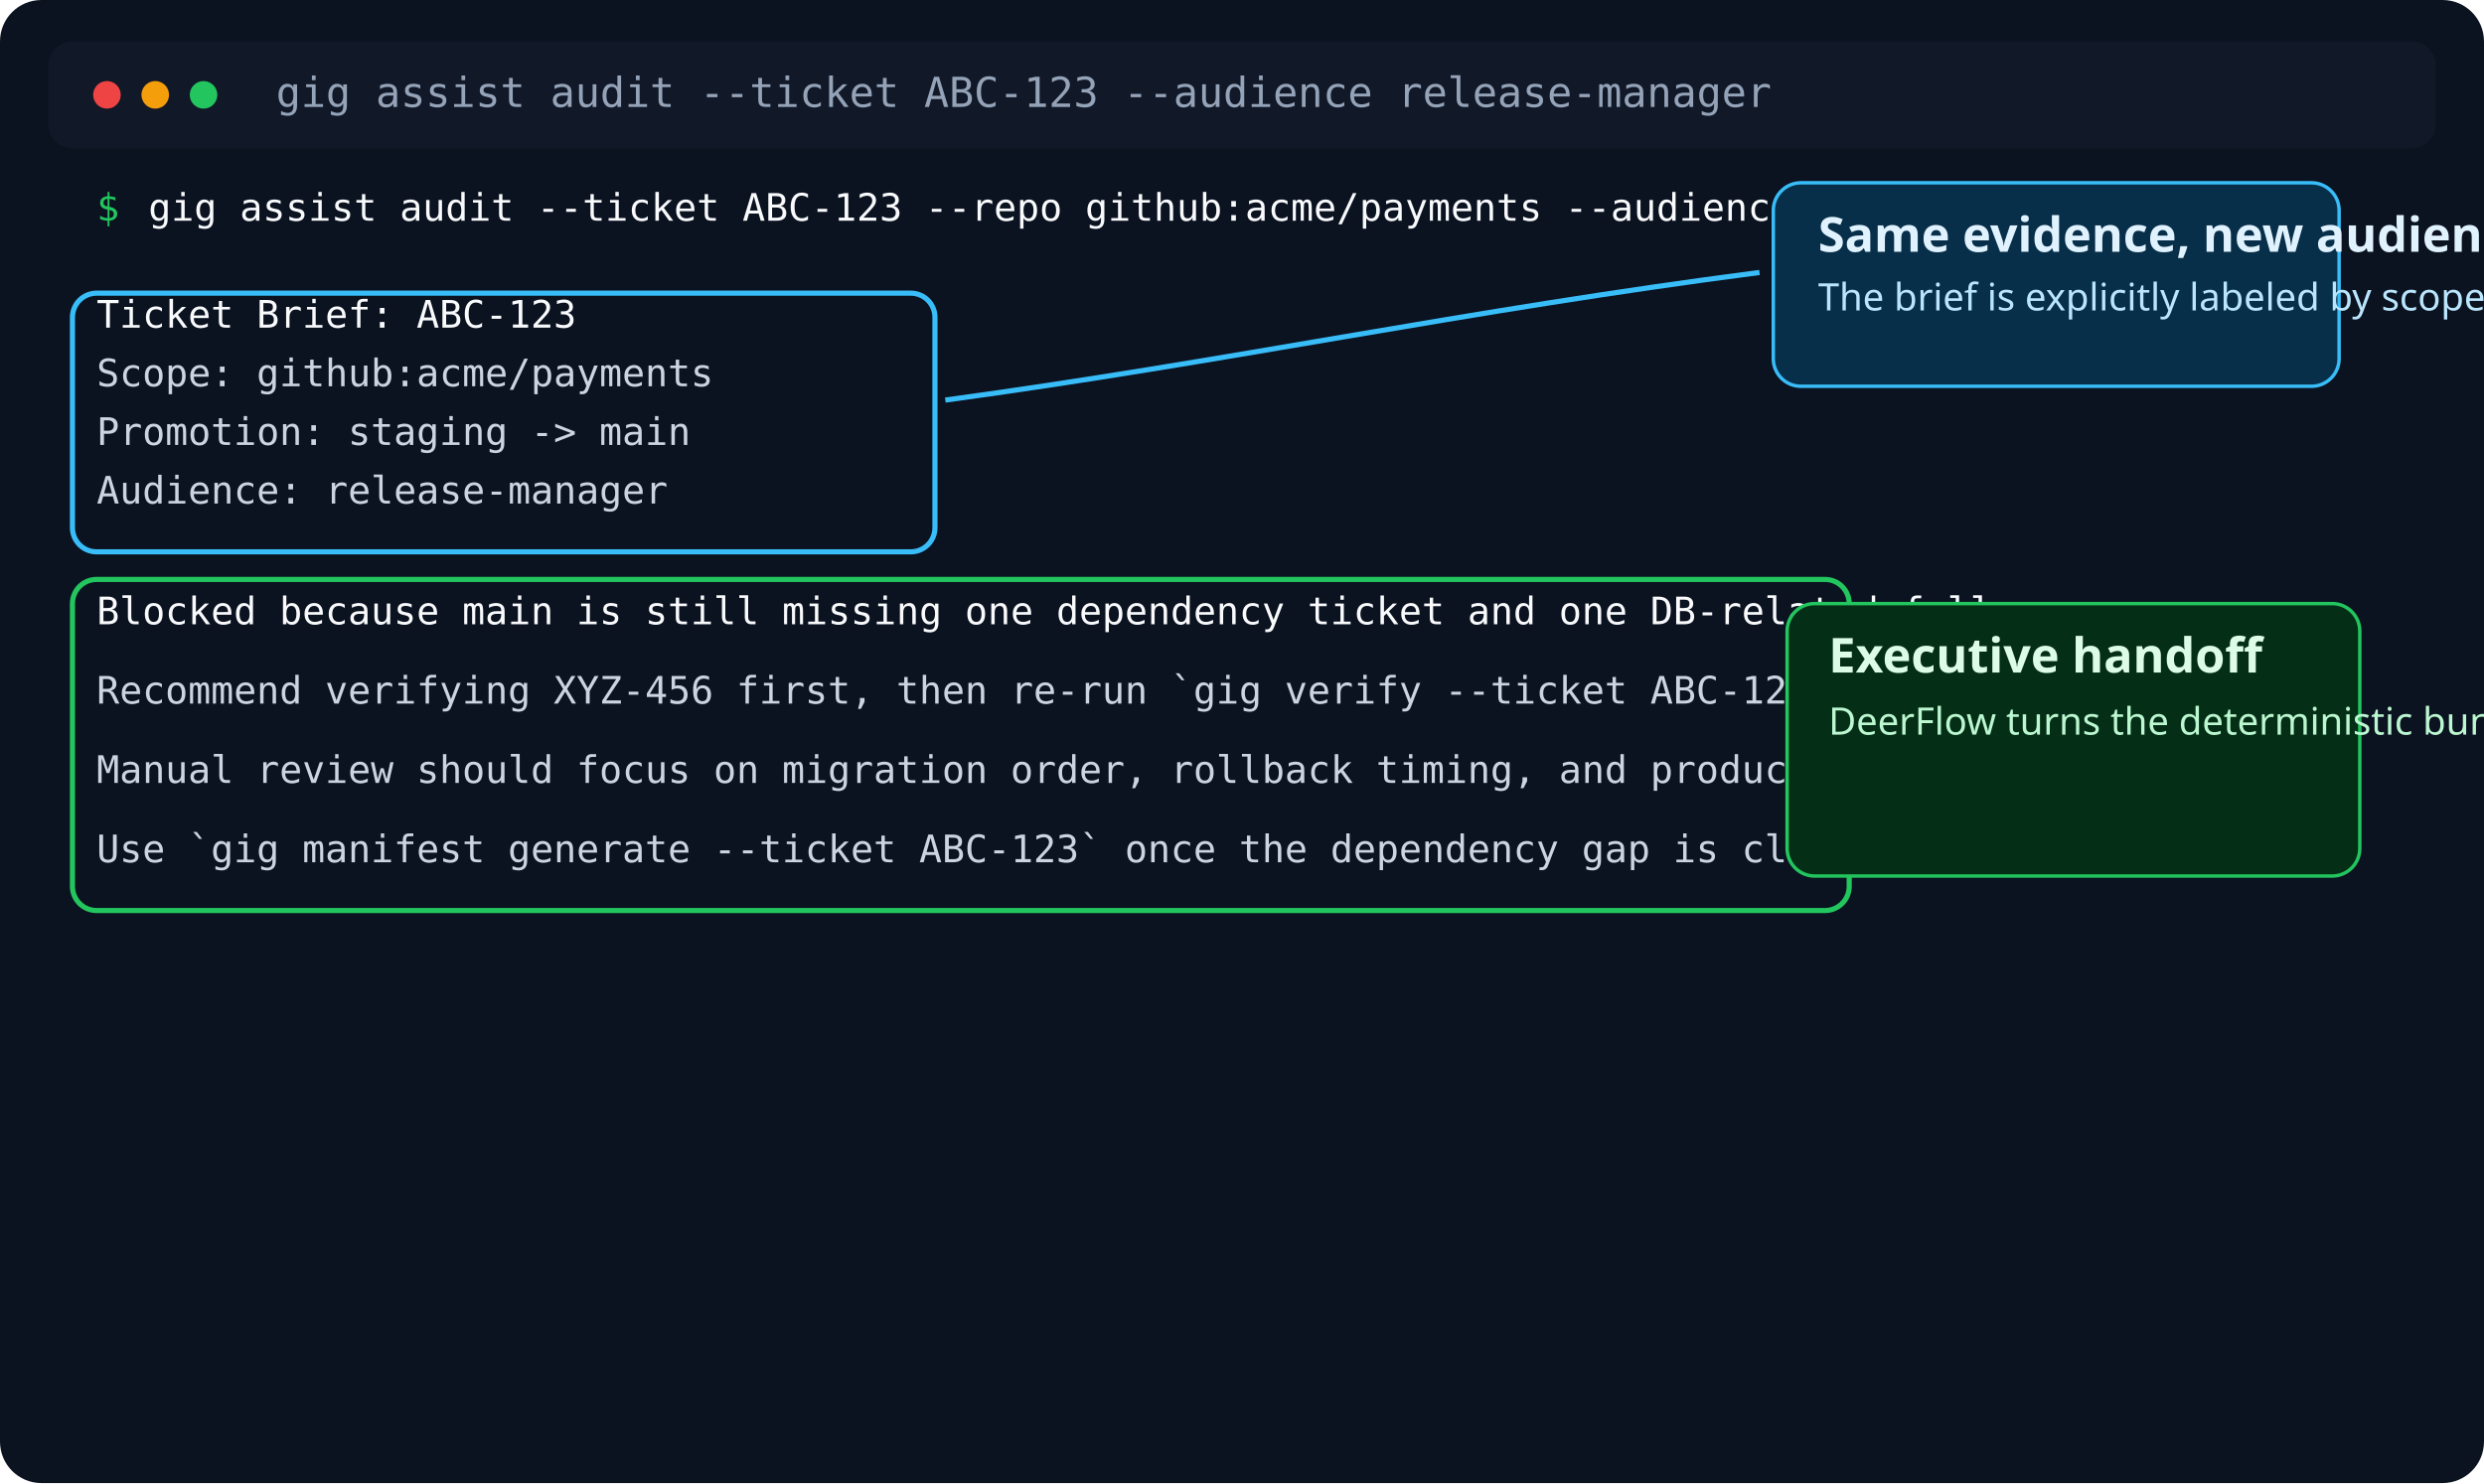
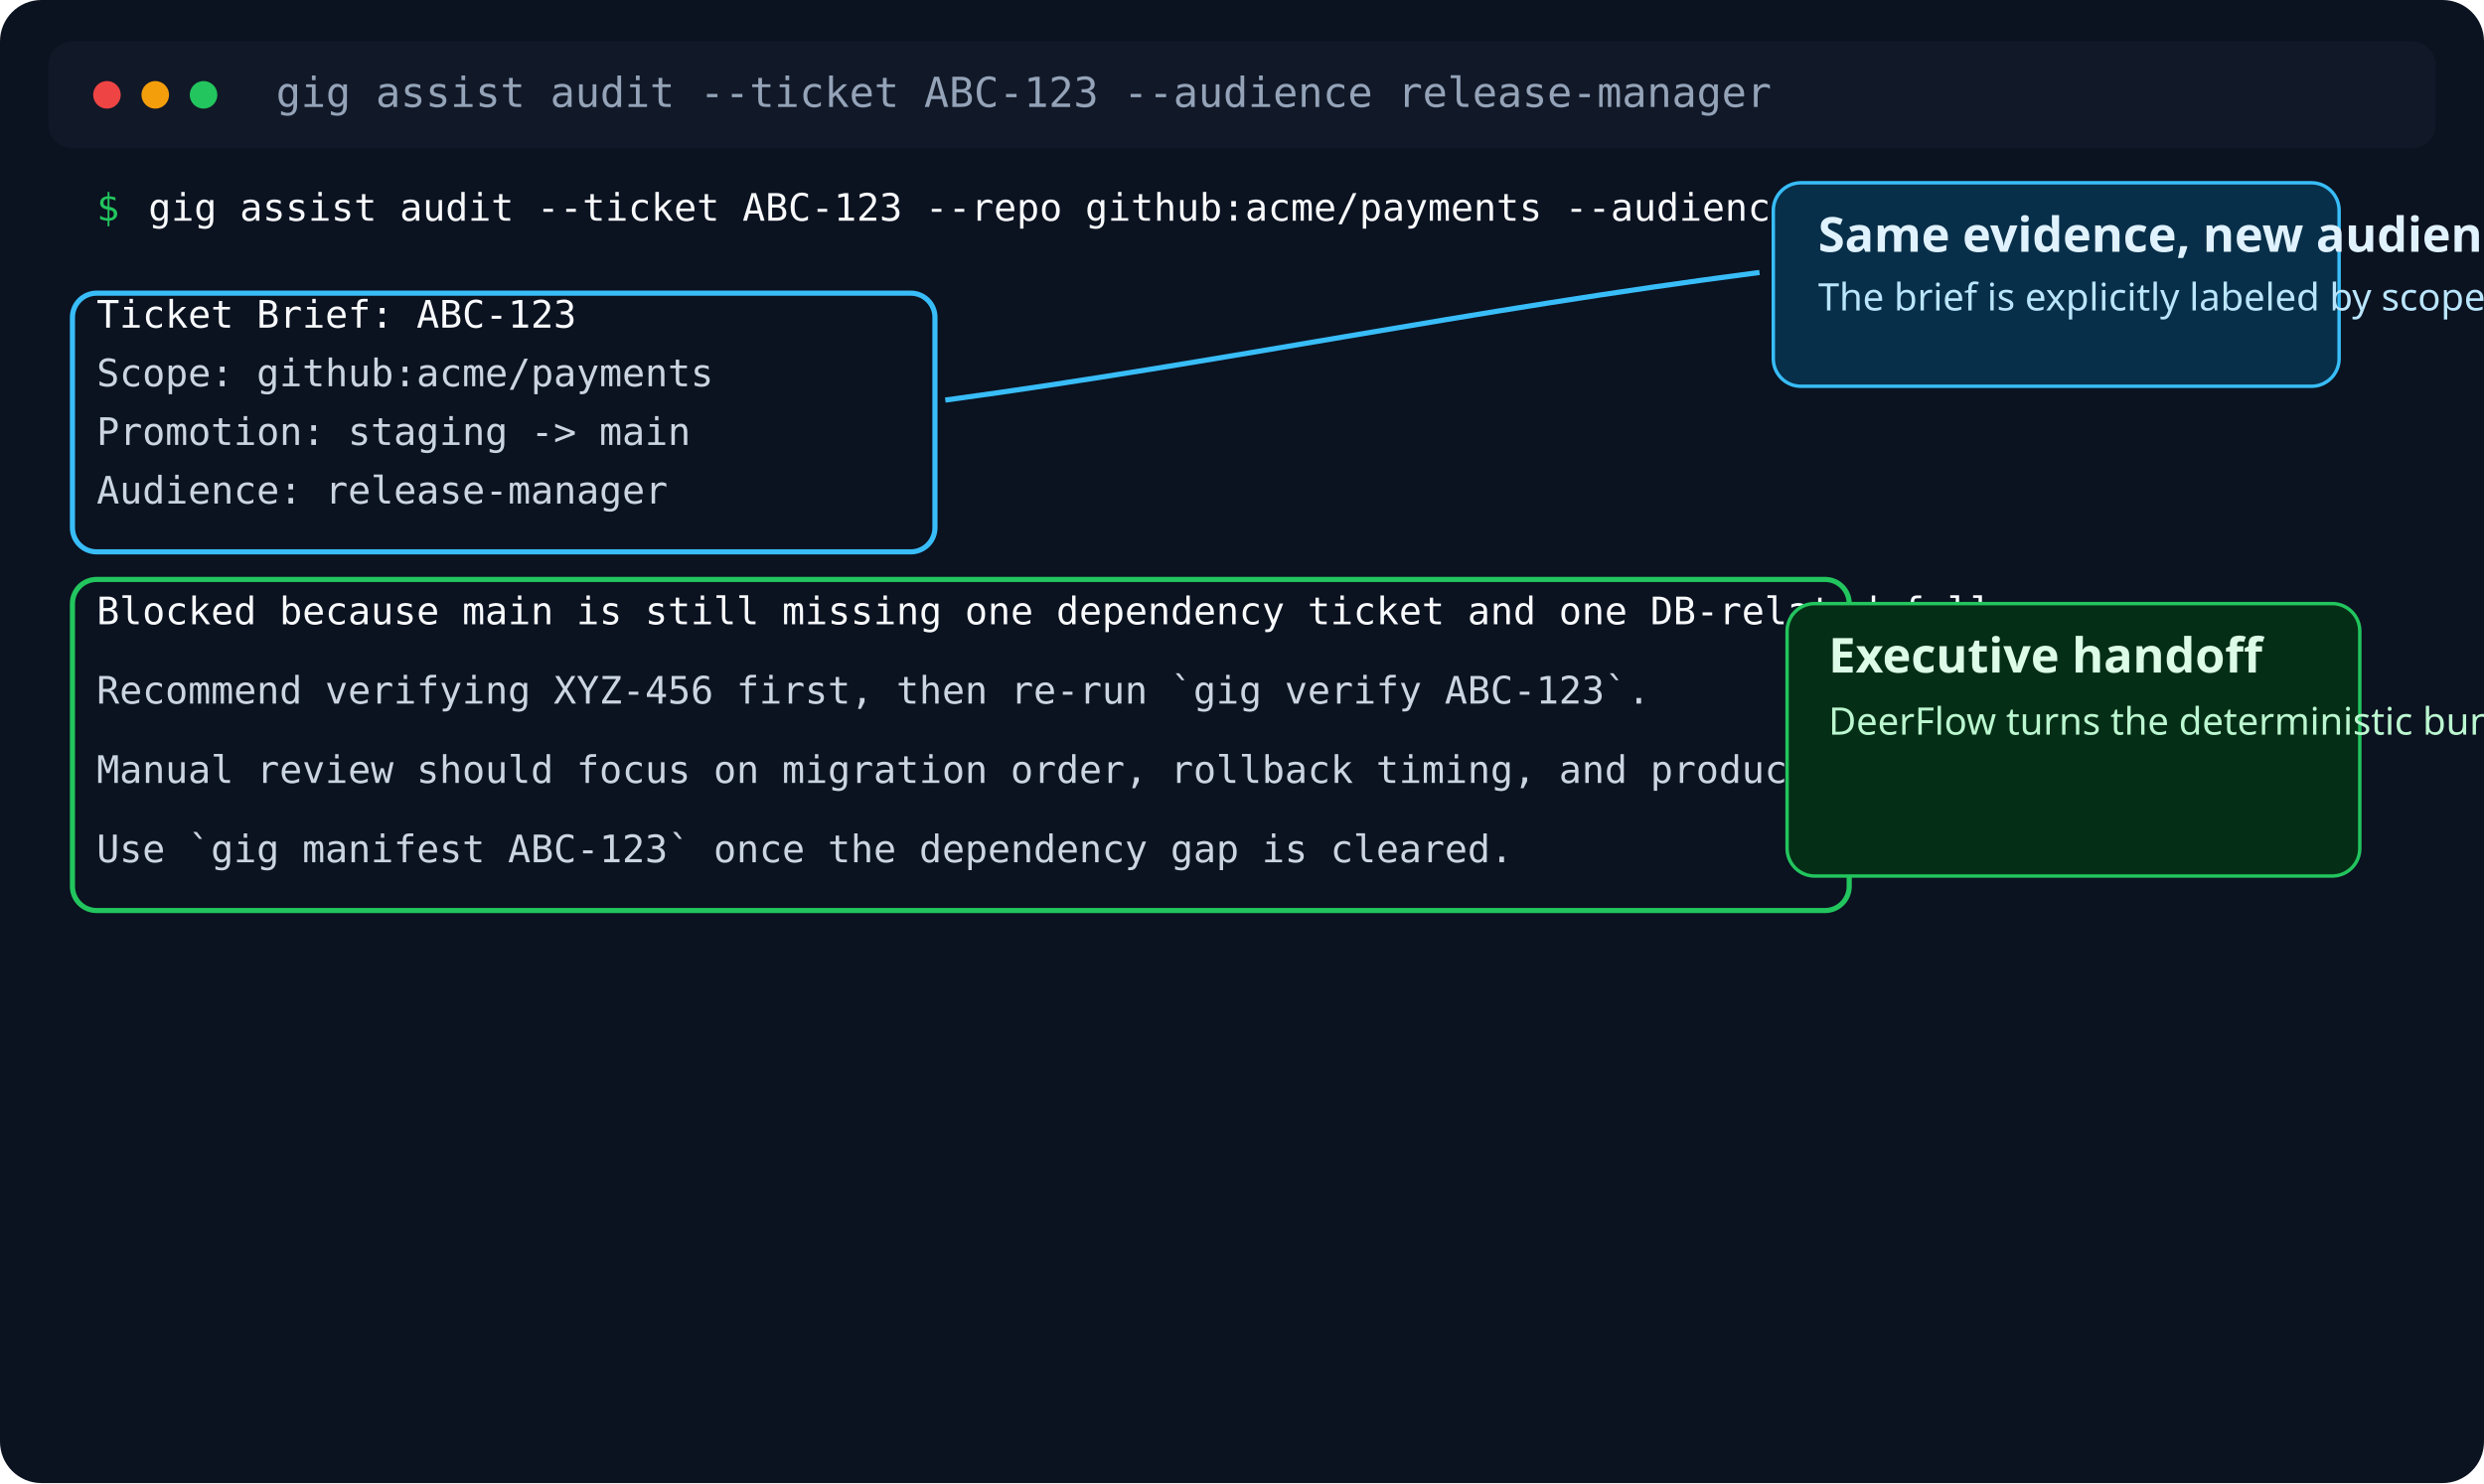
<svg xmlns="http://www.w3.org/2000/svg" width="1440" height="860" viewBox="0 0 1440 860" role="img" aria-labelledby="title desc">
  <rect width="1440" height="860" rx="24" fill="#0b1220" />
  <rect x="28" y="24" width="1384" height="62" rx="14" fill="#111827" />
  <circle cx="62" cy="55" r="8" fill="#ef4444" />
  <circle cx="90" cy="55" r="8" fill="#f59e0b" />
  <circle cx="118" cy="55" r="8" fill="#22c55e" />
  <text x="160" y="62" fill="#94a3b8" font-family="Menlo, Monaco, Consolas, monospace" font-size="24">gig assist audit --ticket ABC-123 --audience release-manager</text>
  <g font-family="Menlo, Monaco, Consolas, monospace" font-size="22">
    <text x="56" y="128" fill="#22c55e">$</text>
    <text x="86" y="128" fill="#f8fafc">gig assist audit --ticket ABC-123 --repo github:acme/payments --audience release-manager</text>
    <text x="56" y="190" fill="#f8fafc">Ticket Brief: ABC-123</text>
    <text x="56" y="224" fill="#cbd5e1">Scope: github:acme/payments</text>
    <text x="56" y="258" fill="#cbd5e1">Promotion: staging -&gt; main</text>
    <text x="56" y="292" fill="#cbd5e1">Audience: release-manager</text>
    <text x="56" y="362" fill="#f8fafc">Blocked because main is still missing one dependency ticket and one DB-related follow-up.</text>
-     <text x="56" y="408" fill="#cbd5e1">Recommend verifying XYZ-456 first, then re-run `gig verify --ticket ABC-123`.</text>
+     <text x="56" y="408" fill="#cbd5e1">Recommend verifying XYZ-456 first, then re-run `gig verify ABC-123`.</text>
    <text x="56" y="454" fill="#cbd5e1">Manual review should focus on migration order, rollback timing, and production deployment evidence.</text>
-     <text x="56" y="500" fill="#cbd5e1">Use `gig manifest generate --ticket ABC-123` once the dependency gap is cleared.</text>
+     <text x="56" y="500" fill="#cbd5e1">Use `gig manifest ABC-123` once the dependency gap is cleared.</text>
  </g>
  <rect x="42" y="170" width="500" height="150" rx="14" fill="none" stroke="#38bdf8" stroke-width="3" />
  <rect x="42" y="336" width="1030" height="192" rx="14" fill="none" stroke="#22c55e" stroke-width="3" />
  <path d="M 548 232 C 710 210, 850 180, 1020 158" fill="none" stroke="#38bdf8" stroke-width="3" />
  <rect x="1028" y="106" width="328" height="118" rx="16" fill="#082f49" stroke="#38bdf8" stroke-width="2" />
  <text x="1054" y="146" fill="#e0f2fe" font-family="ui-sans-serif, system-ui, sans-serif" font-size="28" font-weight="700">Same evidence, new audience</text>
  <text x="1054" y="180" fill="#bae6fd" font-family="ui-sans-serif, system-ui, sans-serif" font-size="22">The brief is explicitly labeled by scope, promotion path, and audience.</text>
  <path d="M 1080 430 C 1160 424, 1220 420, 1276 410" fill="none" stroke="#22c55e" stroke-width="3" />
  <rect x="1036" y="350" width="332" height="158" rx="16" fill="#052e16" stroke="#22c55e" stroke-width="2" />
  <text x="1060" y="390" fill="#dcfce7" font-family="ui-sans-serif, system-ui, sans-serif" font-size="28" font-weight="700">Executive handoff</text>
  <text x="1060" y="426" fill="#bbf7d0" font-family="ui-sans-serif, system-ui, sans-serif" font-size="22">DeerFlow turns the deterministic bundle into a short next-step brief for QA, client, or release-manager readers.</text>
</svg>
